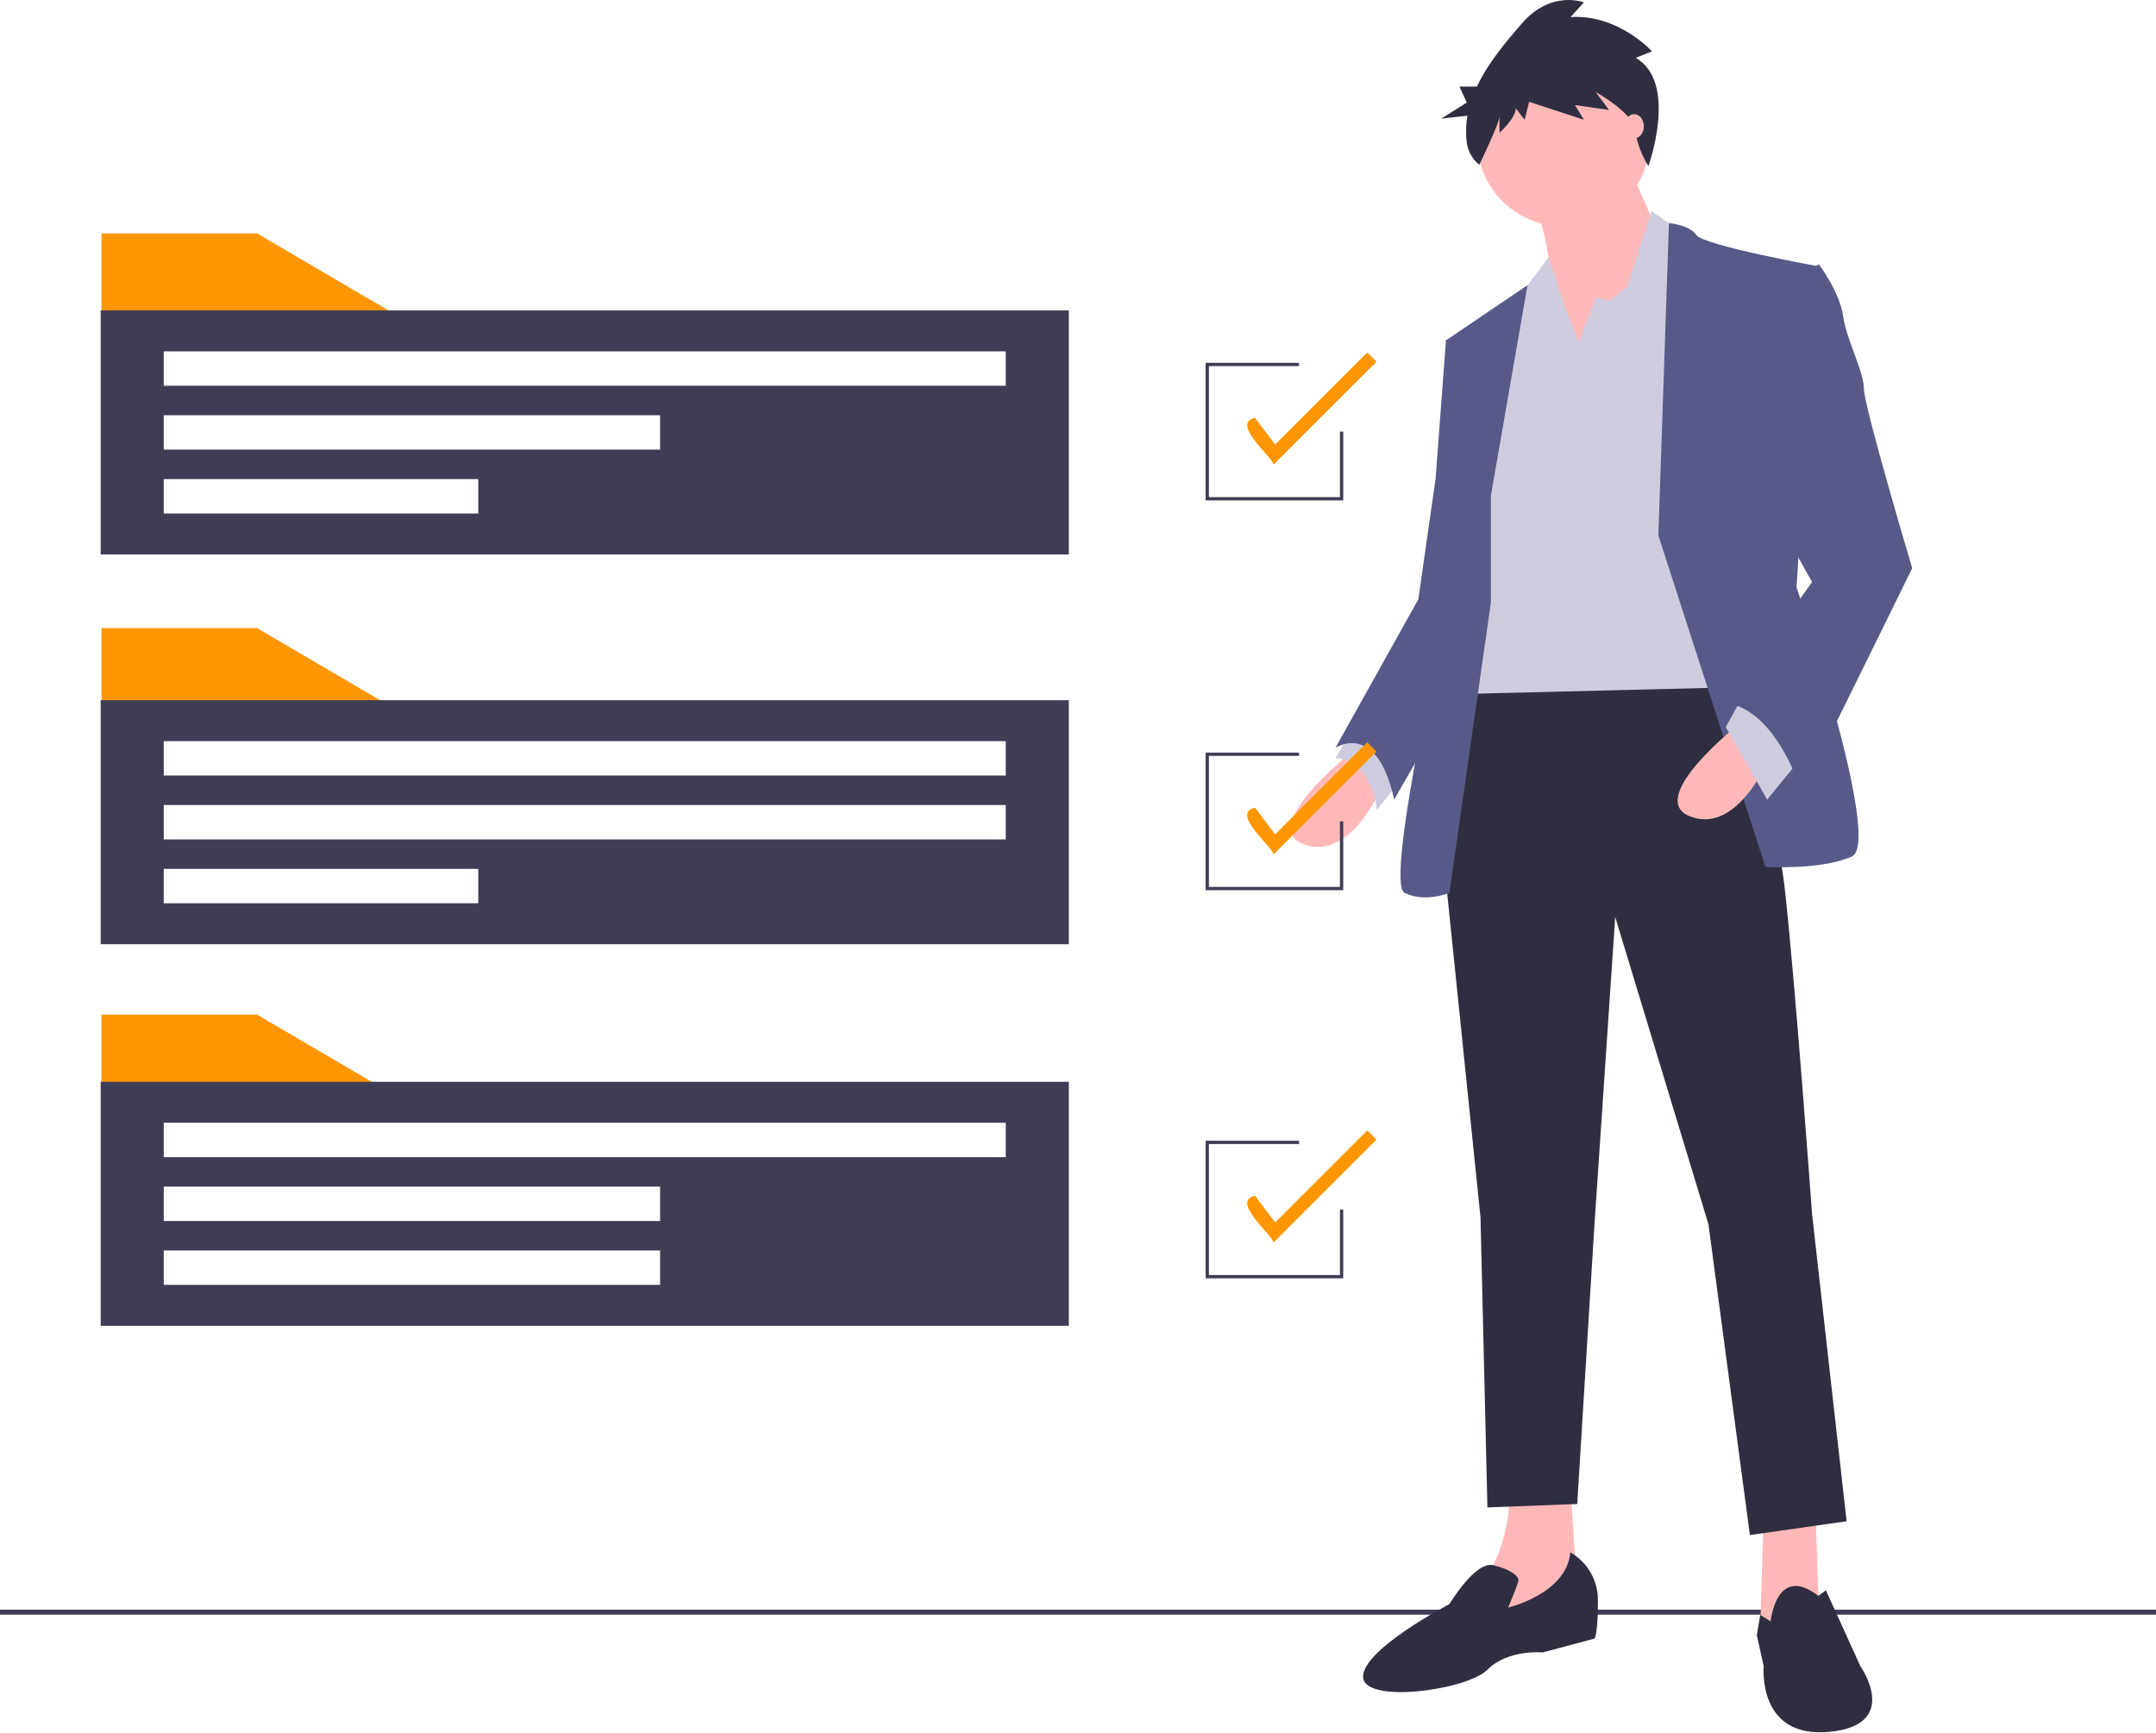
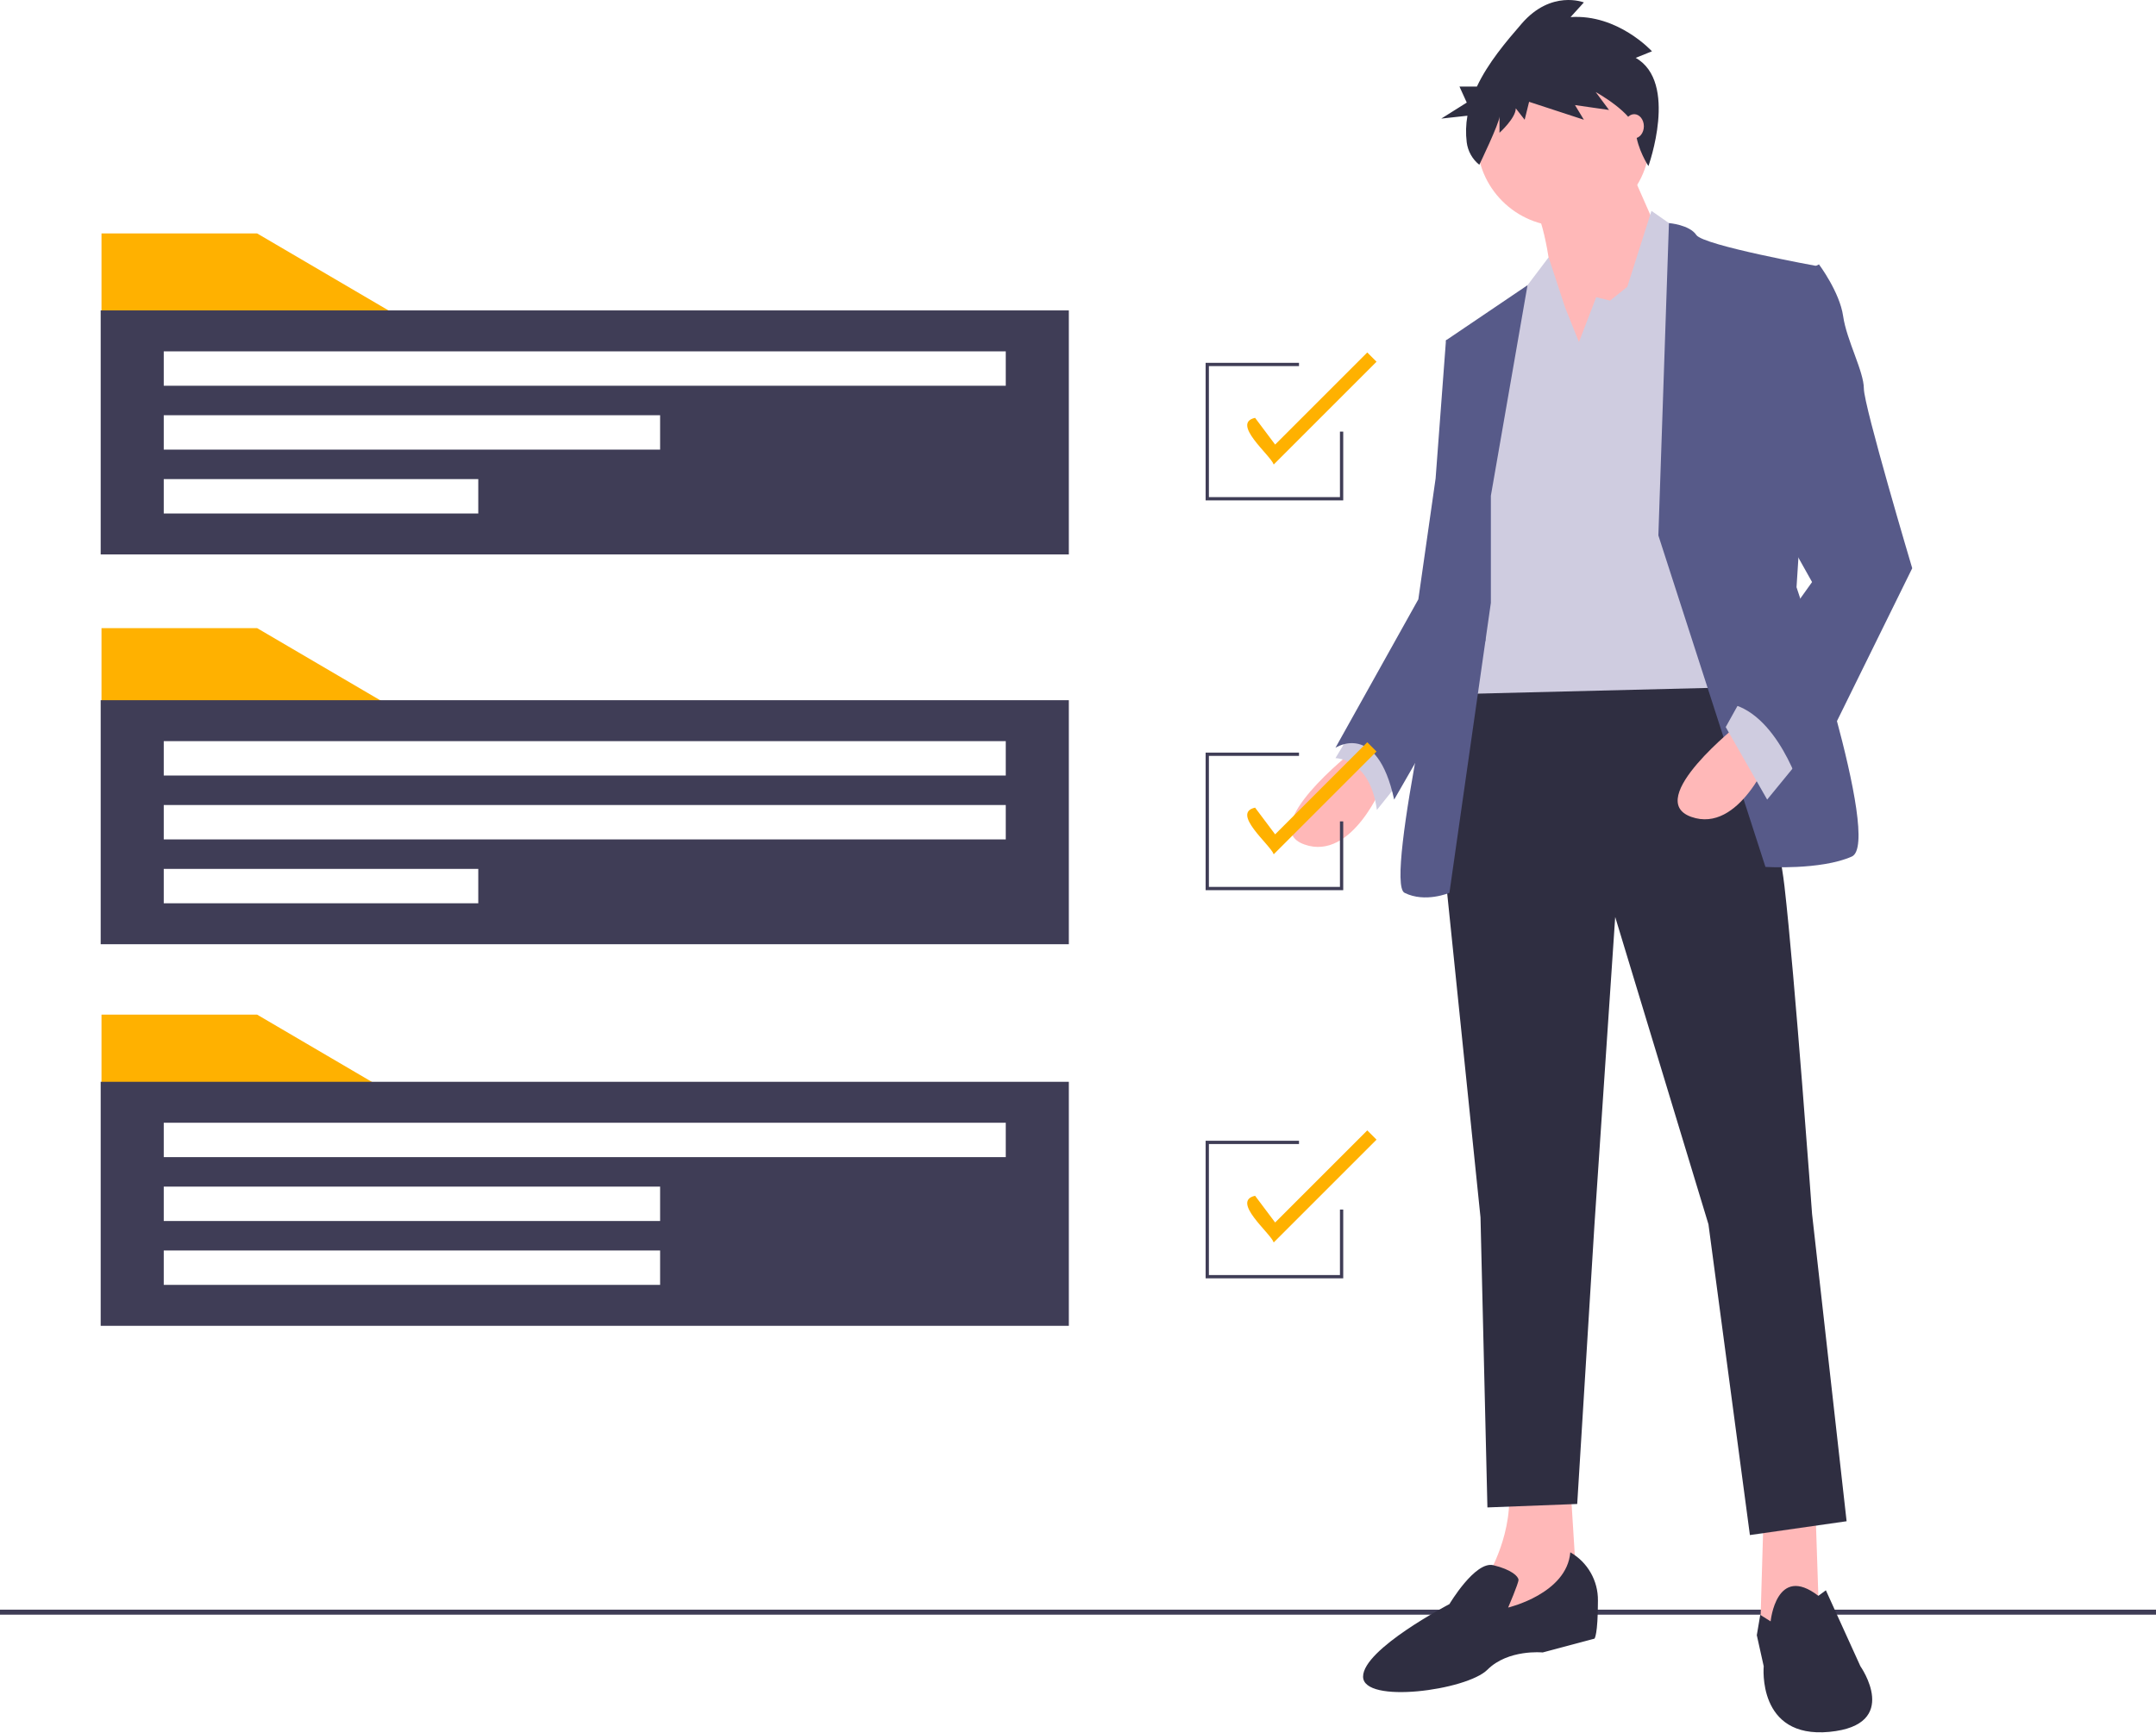
<svg xmlns="http://www.w3.org/2000/svg" height="774.364" viewBox="0 0 963.51 774.364" width="963.51">
  <path d="m0 719.526h963.51v2.241h-963.51z" fill="#3f3d56" />
  <path d="m722.77 398.628s-43.217 33.956-21.609 41.674 35.5-27.783 35.5-27.783z" fill="#ffb8b8" transform="translate(-118.2452 -62.8178)" />
  <path d="m724.313 386.28-9.261 15.435s15.435 0 18.522 23.152l12.348-15.435z" fill="#cfcce0" transform="translate(-118.2452 -62.8178)" />
  <path d="m811.35 675.375 1.544 46.304-18.522 10.804-7.717-4.63 1.543-52.478z" fill="#ffb8b8" />
  <g transform="translate(-118.2452 -62.8178)">
    <path d="m820.009 725.845 3.087 49.391-43.217 18.522 3.087-26.239s12.348-20.065 9.261-41.674z" fill="#ffb8b8" />
    <path d="m886.378 353.868s24.696 64.826 29.326 104.956 12.348 146.63 12.348 146.63l15.435 137.369-43.217 6.174-18.522-138.913-41.674-137.369-9.261 137.369-7.717 125.021-40.13 1.543-3.087-129.652-16.978-165.152 9.261-78.717z" fill="#2f2e41" />
    <path d="m909.53 787.584s2.532-25.923 21.331-11.418l3.365-2.473 15.435 33.956s18.522 26.239-13.891 29.326-29.326-29.326-29.326-29.326l-3.087-13.891 1.543-9.097z" fill="#2f2e41" />
    <path d="m820.009 756.714a24.521 24.521 0 0 1 12.348 21.609c0 15.435-1.543 16.978-1.543 16.978l-23.152 6.174s-15.435-1.543-24.696 7.717-55.565 15.435-55.565 3.087 38.587-32.413 38.587-32.413 11.459-19.352 19.621-17.393 11.249 5.046 11.249 6.589-4.63 12.348-4.63 12.348 26.239-6.174 27.782-24.696z" fill="#2f2e41" />
  </g>
  <circle cx="698.677" cy="62.616" fill="#ffb8b8" r="38.587" />
  <path d="m845.476 135.466 16.978 38.587-46.304 66.369s-3.087-72.543-12.348-84.891 41.674-20.065 41.674-20.065z" fill="#ffb8b8" transform="translate(-118.2452 -62.8178)" />
  <path d="m705.622 152.909 7.718-20.065 6.173 1.543 7.718-6.174 10.804-33.956 15.435 10.804 20.065 202.195-125.021 3.087 16.978-140.456 15.435-40.13 11.141-14.729 7.38 22.446z" fill="#cfcce0" />
  <path d="m859.367 302.161 4.723-139.62s9.168.707 12.255 5.337 54.022 13.891 54.022 13.891l-9.261 143.543s38.587 114.217 24.696 120.391-38.587 4.63-38.587 4.63z" fill="#575a89" transform="translate(-118.2452 -62.8178)" />
  <path d="m784.509 284.411 16.374-94.098-36.439 24.642 9.261 67.913-7.717 46.304s-29.326 128.108-20.065 132.739 20.065 0 20.065 0l18.522-129.652z" fill="#575a89" transform="translate(-118.2452 -62.8178)" />
  <path d="m775.248 211.868-10.804 3.087-4.63 61.739-7.717 54.022-37.043 66.369s18.522-12.348 26.239 23.152l40.796-71.026z" fill="#575a89" transform="translate(-118.2452 -62.8178)" />
  <path d="m895.639 386.28s-43.217 33.956-21.609 41.674 35.5-27.783 35.5-27.783z" fill="#ffb8b8" transform="translate(-118.2452 -62.8178)" />
  <path d="m803.633 340.441-13.891 16.978-18.522-32.413 7.717-13.891z" fill="#cfcce0" />
  <path d="m918.791 187.172 12.348-6.174s9.261 12.348 10.804 23.152 9.261 24.696 9.261 32.413 21.609 80.261 21.609 80.261l-49.391 100.326s-10.804-37.043-33.956-40.13l38.587-54.022-21.609-38.587z" fill="#575a89" transform="translate(-118.2452 -62.8178)" />
  <path d="m849.225 88.668 7.276-2.913s-15.214-16.75-36.382-15.294l5.954-6.554s-14.553-5.826-27.783 9.467c-6.955 8.039-15.001 17.489-20.018 28.135h-7.793l3.252 7.161-11.383 7.161 11.684-1.286a40.018 40.018 0 0 0 -.317 11.878 15.369 15.369 0 0 0 5.628 10.054s9.024-18.679 9.024-21.592v7.283s7.276-6.554 7.276-10.924l3.969 5.098 1.984-8.011 24.475 8.011-3.969-6.554 15.214 2.185-5.954-8.011s17.199 9.467 17.86 17.478c.661 8.011 5.696 15.602 5.696 15.602s13.488-37.45-5.696-48.374z" fill="#2f2e41" transform="translate(-118.2452 -62.8178)" />
  <ellipse cx="730.318" cy="56.442" fill="#ffb8b8" rx="4.322" ry="5.402" />
-   <path d="m178.601 318.118h-133.24v-37.336h69.549z" fill="#fe9603" />
+   <path d="m178.601 318.118h-133.24v-37.336h69.549z" fill="rgb(255,177,0)" />
  <path d="m163.24 375.811v109.081h432.665v-109.081zm168.747 90.779h-140.561v-15.374h140.561zm235.733-28.552h-376.294v-15.374h376.294zm0-28.551h-376.294v-15.374h376.294z" fill="#3f3d56" transform="translate(-118.2452 -62.8178)" />
-   <path d="m178.601 141.685h-133.24v-37.337h69.549z" fill="#fe9603" />
+   <path d="m178.601 141.685h-133.24v-37.337h69.549z" fill="rgb(255,177,0)" />
  <path d="m163.24 201.574v109.081h432.665v-109.081zm168.747 90.779h-140.561v-15.374h140.561zm81.262-28.551h-221.823v-15.374h221.823zm154.471-28.551h-376.294v-15.374h376.294z" fill="#3f3d56" transform="translate(-118.2452 -62.8178)" />
-   <path d="m178.601 490.891h-133.24v-37.336h69.549z" fill="#fe9603" />
+   <path d="m178.601 490.891h-133.24v-37.336h69.549z" fill="rgb(255,177,0)" />
  <path d="m163.24 546.388v109.081h432.665v-109.081zm250.009 90.779h-221.823v-15.374h221.823zm0-28.551h-221.823v-15.374h221.823zm154.471-28.551h-376.294v-15.374h376.294z" fill="#3f3d56" transform="translate(-118.2452 -62.8178)" />
  <path d="m600.285 223.679h-61.496v-61.496h41.73v1.464h-40.265v58.568h58.567v-29.284h1.464z" fill="#3f3d56" />
-   <path d="m687.466 270.456c-1.421-4.196-19.242-18.46-8.322-20.857l8.955 11.941 41.172-41.171 4.141 4.141z" fill="#fe9603" transform="translate(-118.2452 -62.8178)" />
+   <path d="m687.466 270.456c-1.421-4.196-19.242-18.46-8.322-20.857l8.955 11.941 41.172-41.171 4.141 4.141z" fill="rgb(255,177,0)" transform="translate(-118.2452 -62.8178)" />
  <path d="m600.285 397.916h-61.496v-61.496h41.73v1.465h-40.265v58.567h58.567v-29.284h1.464z" fill="#3f3d56" />
-   <path d="m687.466 444.694c-1.421-4.196-19.242-18.46-8.322-20.857l8.955 11.941 41.172-41.171 4.141 4.141z" fill="#fe9603" transform="translate(-118.2452 -62.8178)" />
+   <path d="m687.466 444.694c-1.421-4.196-19.242-18.46-8.322-20.857l8.955 11.941 41.172-41.171 4.141 4.141z" fill="rgb(255,177,0)" transform="translate(-118.2452 -62.8178)" />
  <path d="m600.285 571.421h-61.496v-61.495h41.73v1.464h-40.265v58.567h58.567v-29.284h1.464z" fill="#3f3d56" />
-   <path d="m687.466 618.199c-1.421-4.196-19.242-18.46-8.322-20.857l8.955 11.941 41.172-41.171 4.141 4.141z" fill="#fe9603" transform="translate(-118.2452 -62.8178)" />
+   <path d="m687.466 618.199c-1.421-4.196-19.242-18.46-8.322-20.857l8.955 11.941 41.172-41.171 4.141 4.141z" fill="rgb(255,177,0)" transform="translate(-118.2452 -62.8178)" />
</svg>
